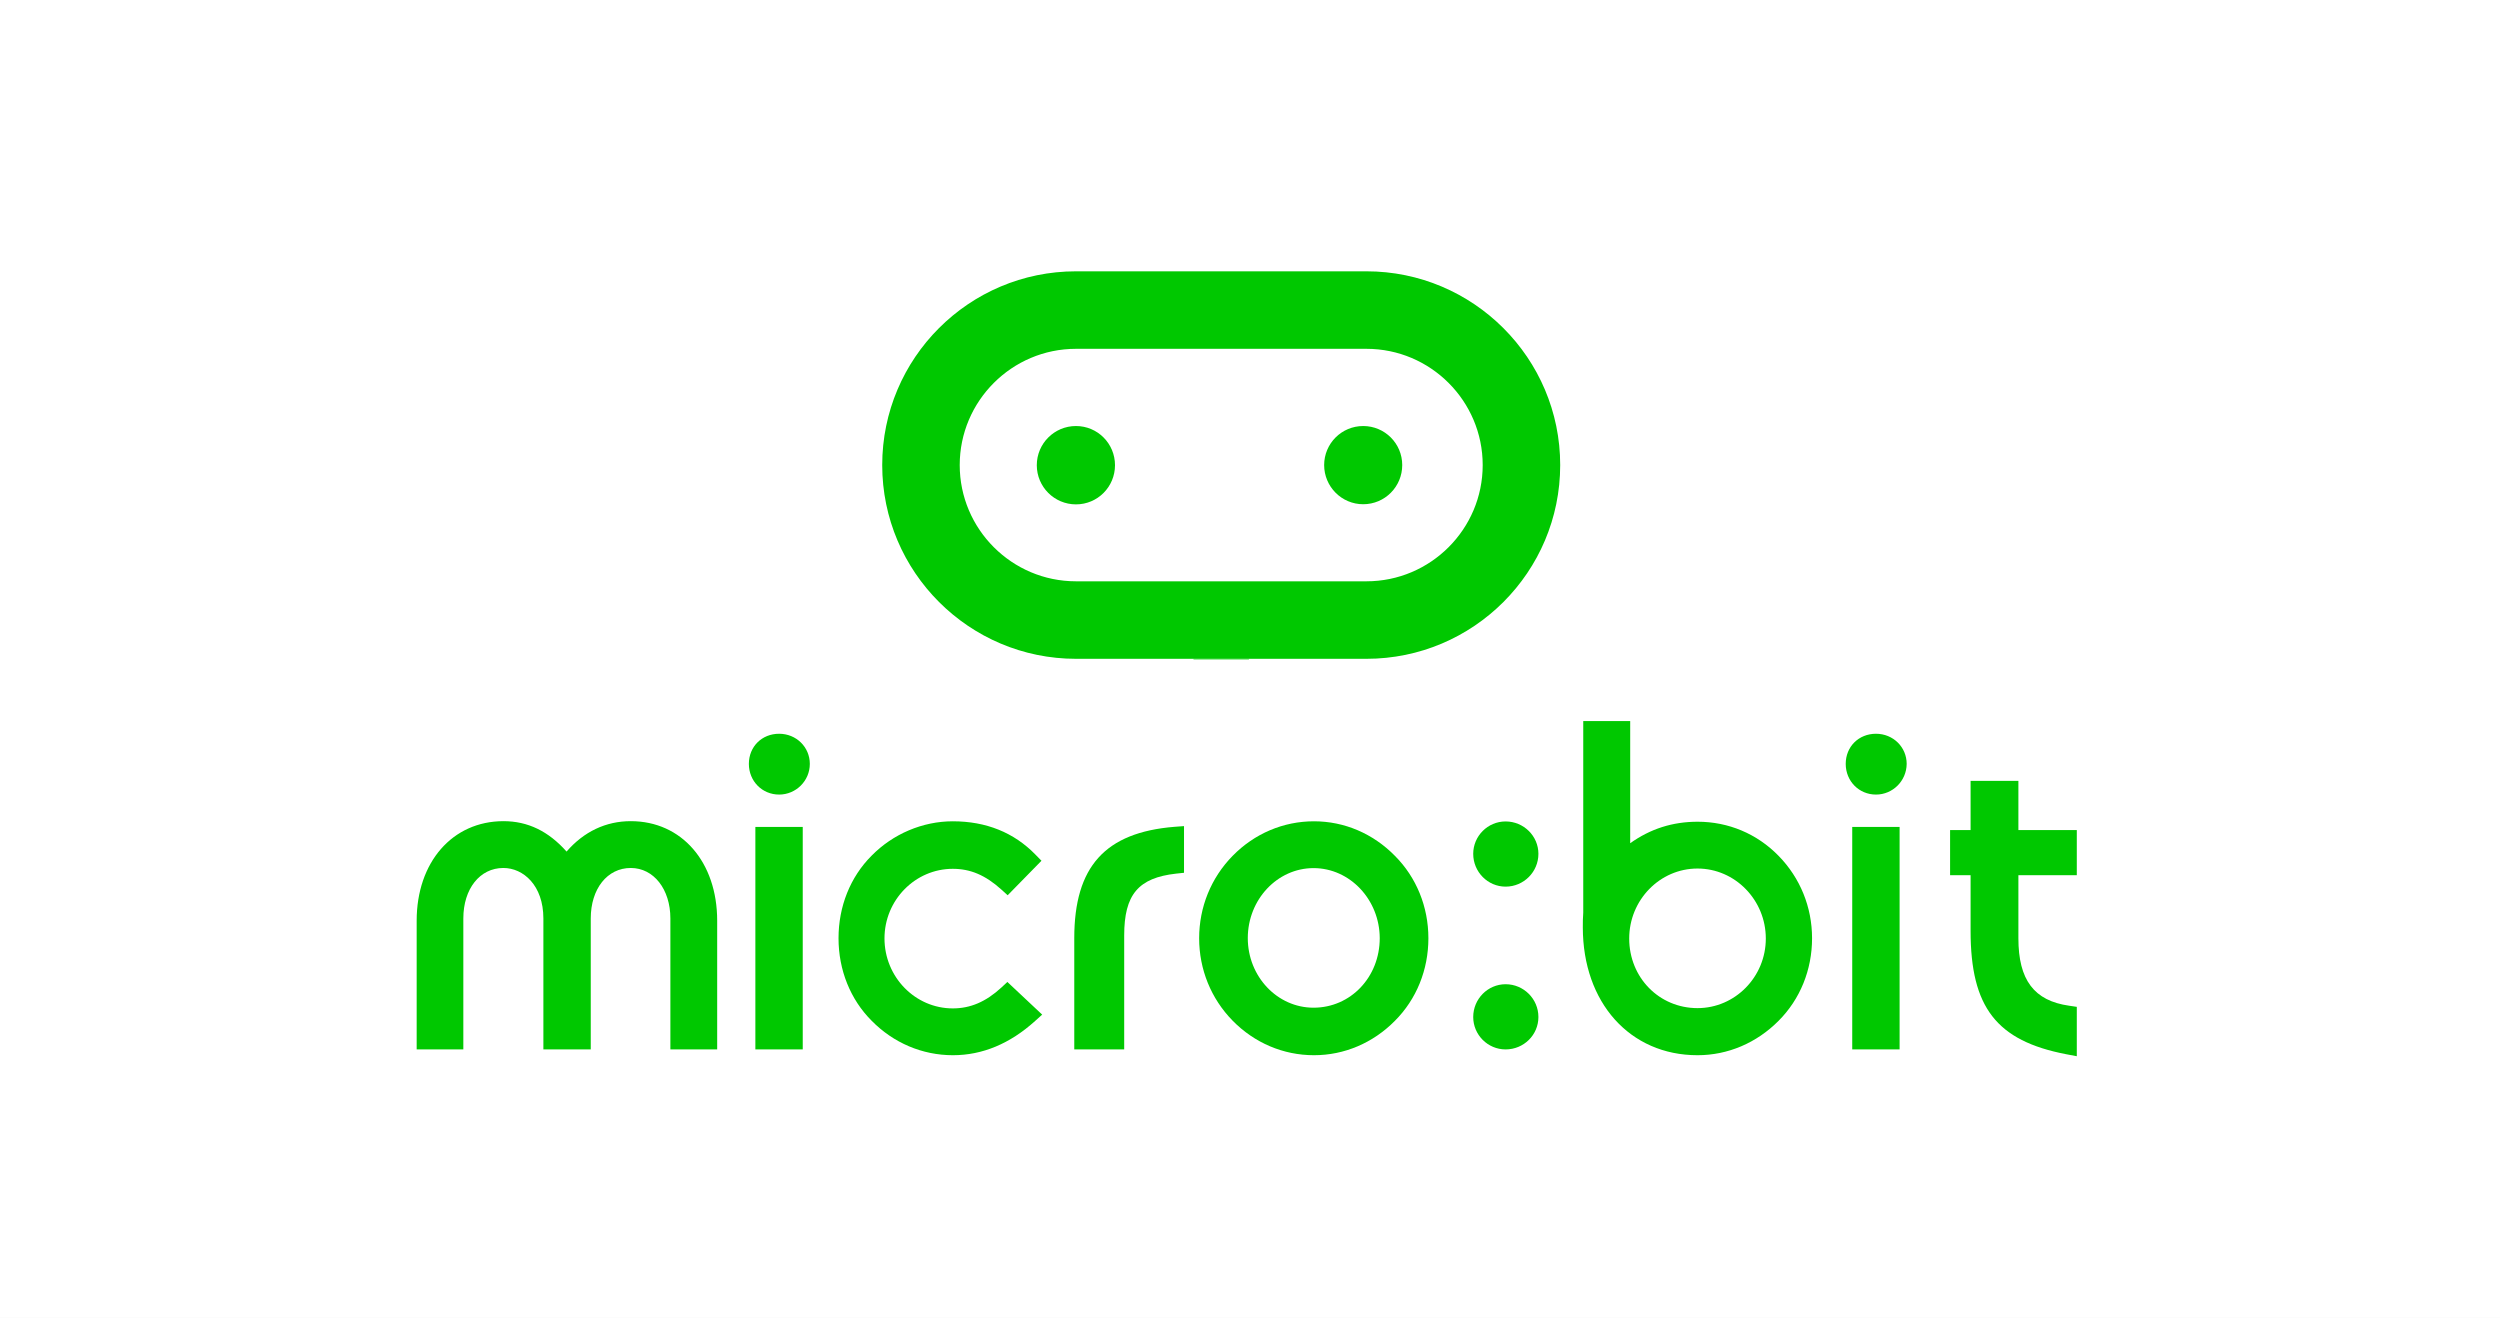
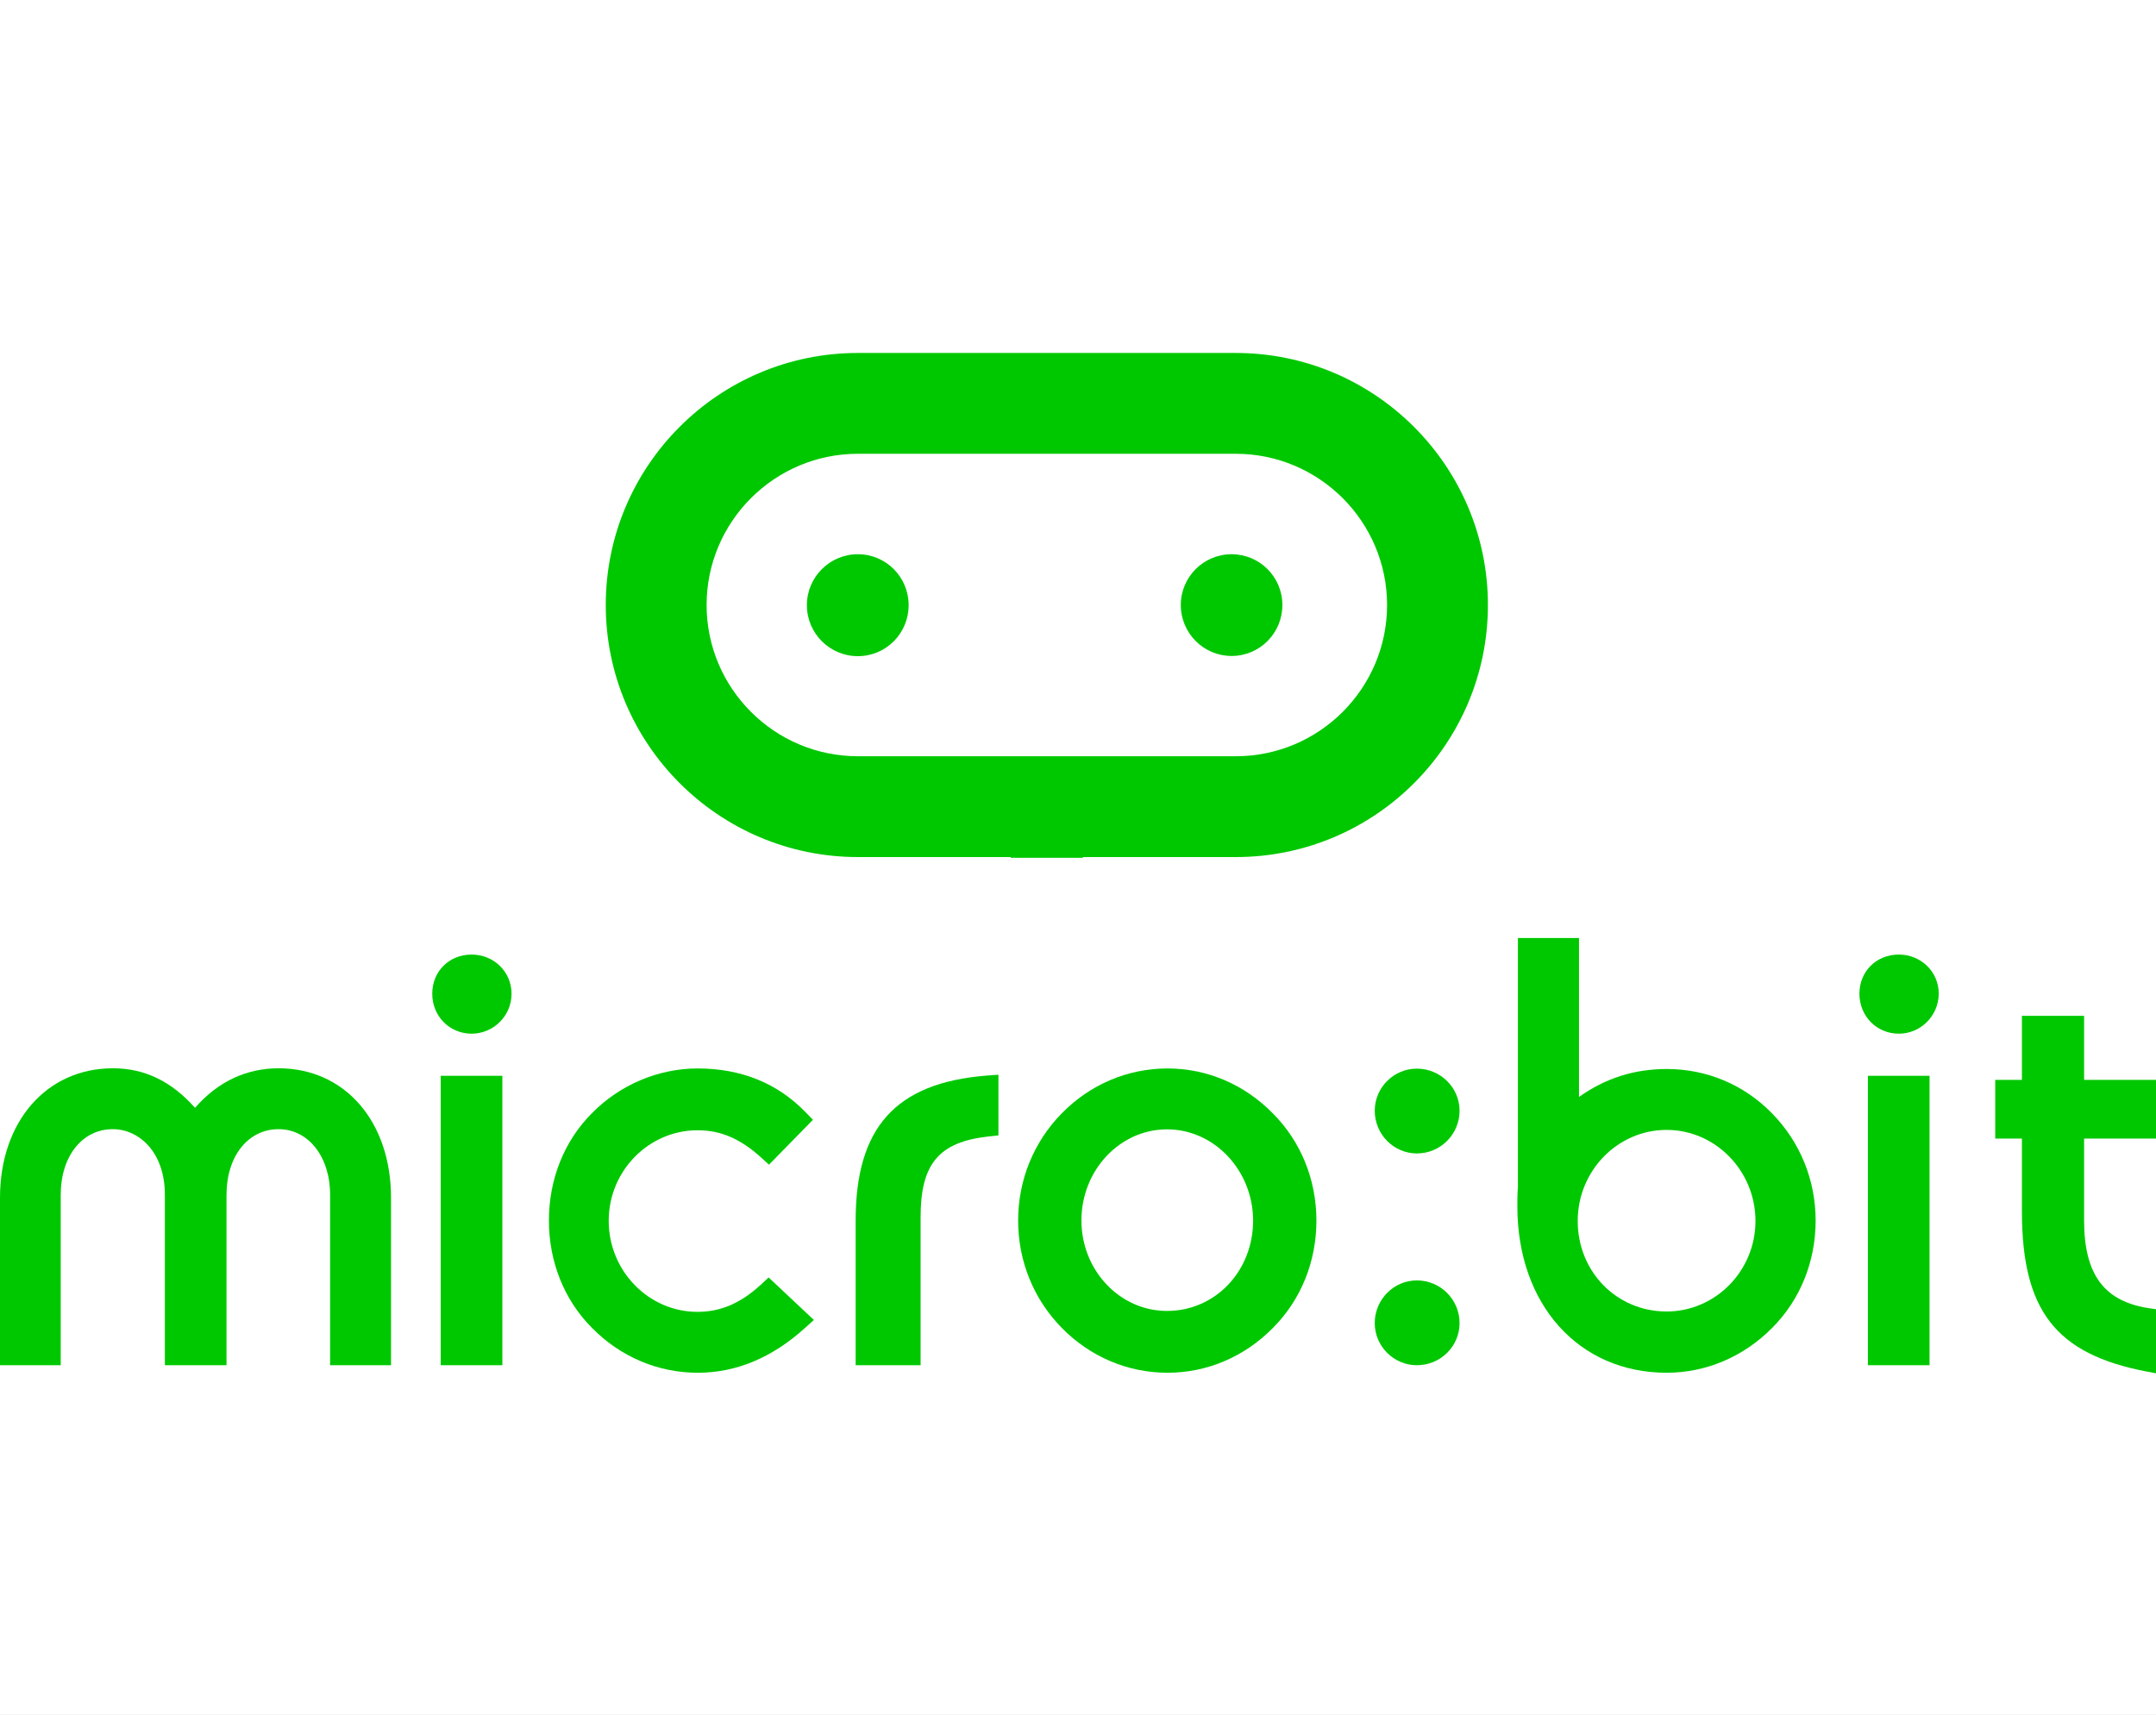
- <svg xmlns="http://www.w3.org/2000/svg" width="258" height="136" viewBox="0 0 258 136" fill="none">
-   <rect width="258" height="136" fill="white" />
-   <path d="M128.889 67.989H123.168V68.047H123.226H128.831H128.889V67.989Z" fill="#00C800" />
-   <path d="M155.378 91.501C153.539 91.501 152.036 89.983 152.036 88.115C152.036 86.276 153.539 84.773 155.378 84.773C157.246 84.773 158.764 86.276 158.764 88.115C158.764 89.983 157.246 91.501 155.378 91.501Z" fill="#00C800" />
-   <path d="M140.682 52.037C142.915 52.037 144.71 50.227 144.71 47.994C144.71 45.761 142.9 43.966 140.682 43.966C138.449 43.966 136.653 45.776 136.653 47.994C136.653 50.213 138.449 52.037 140.682 52.037Z" fill="#00C800" />
-   <path d="M111.04 43.966C108.807 43.966 106.997 45.776 106.997 48.009C106.997 50.242 108.807 52.052 111.04 52.052C113.273 52.052 115.068 50.242 115.068 48.009C115.068 45.776 113.273 43.966 111.04 43.966Z" fill="#00C800" />
-   <path d="M111.04 35.998C104.429 35.998 99.043 41.383 99.043 47.995C99.043 54.606 104.429 59.991 111.04 59.991H141.017C147.629 59.991 153.014 54.606 153.014 47.995C153.014 41.383 147.629 35.998 141.017 35.998H111.04ZM141.017 67.989H111.04C100.021 67.989 91.045 59.028 91.045 47.995C91.045 36.961 100.006 28 111.04 28H141.017C152.036 28 161.012 36.961 161.012 47.995C161.012 59.028 152.051 67.989 141.017 67.989Z" fill="#00C800" />
-   <path d="M74.028 108.3H69.183V94.785C69.183 91.764 67.46 89.575 65.096 89.575C62.673 89.575 60.966 91.72 60.966 94.785V108.3H56.077V94.785C56.077 91.37 54.004 89.575 51.947 89.575C49.524 89.575 47.816 91.72 47.816 94.785V108.3H43V95.019C43 88.976 46.692 84.744 51.961 84.744C54.471 84.744 56.602 85.78 58.47 87.882C60.251 85.824 62.528 84.744 65.096 84.744C70.35 84.744 74.013 88.962 74.013 95.019V108.3H74.028Z" fill="#00C800" />
-   <path d="M82.843 108.299H77.954V85.342H82.843V108.299ZM80.406 82C78.655 82 77.283 80.614 77.283 78.833C77.283 77.052 78.625 75.724 80.406 75.724C82.172 75.724 83.573 77.096 83.573 78.833C83.573 80.584 82.143 82 80.406 82Z" fill="#00C800" />
-   <path d="M98.343 108.898C95.176 108.898 92.198 107.628 89.951 105.337C87.762 103.148 86.536 100.112 86.536 96.828C86.536 93.544 87.747 90.509 89.951 88.305C92.155 86.058 95.219 84.758 98.328 84.758C101.758 84.758 104.633 85.912 106.851 88.188L107.479 88.83L103.991 92.391L103.349 91.808C101.699 90.319 100.152 89.662 98.328 89.662C94.446 89.662 91.279 92.888 91.279 96.843C91.279 100.827 94.446 104.067 98.328 104.067C100.152 104.067 101.743 103.381 103.334 101.922L103.962 101.338L107.552 104.709L106.822 105.366C104.239 107.701 101.393 108.898 98.343 108.898Z" fill="#00C800" />
-   <path d="M116.017 108.299H110.865V96.814C110.865 89.443 114.046 85.911 121.198 85.328L122.19 85.255V90.071L121.373 90.158C117.476 90.596 116.017 92.318 116.017 96.536V108.299Z" fill="#00C800" />
-   <path d="M135.603 108.898C132.436 108.898 129.458 107.628 127.211 105.337C124.978 103.06 123.752 100.039 123.752 96.828C123.752 93.618 124.978 90.596 127.211 88.32C129.458 86.028 132.436 84.758 135.603 84.758C138.741 84.758 141.703 86.028 143.951 88.32C146.169 90.538 147.41 93.574 147.41 96.828C147.41 100.083 146.184 103.119 143.951 105.352C141.703 107.628 138.741 108.898 135.603 108.898ZM135.559 89.589C131.823 89.589 128.772 92.829 128.772 96.814C128.772 100.769 131.808 103.994 135.559 103.994C139.383 103.994 142.389 100.842 142.389 96.814C142.375 92.844 139.31 89.589 135.559 89.589Z" fill="#00C800" />
-   <path d="M155.378 108.3C153.539 108.3 152.036 106.796 152.036 104.957C152.036 103.089 153.539 101.572 155.378 101.572C157.246 101.572 158.764 103.089 158.764 104.957C158.764 106.811 157.246 108.3 155.378 108.3Z" fill="#00C800" />
-   <path d="M175.183 108.898C168.207 108.898 163.347 103.469 163.347 95.704C163.347 95.223 163.347 94.712 163.391 94.187V74.411H168.236V87.021C170.323 85.532 172.615 84.802 175.198 84.802C178.365 84.802 181.328 86.043 183.546 88.32C185.779 90.596 187.005 93.617 187.005 96.828C187.005 100.083 185.779 103.118 183.546 105.351C181.284 107.628 178.321 108.898 175.183 108.898ZM175.183 89.633C171.301 89.633 168.134 92.873 168.134 96.857C168.134 100.885 171.228 104.038 175.183 104.038C179.065 104.038 182.232 100.813 182.232 96.857C182.232 92.888 179.065 89.633 175.183 89.633Z" fill="#00C800" />
-   <path d="M196.039 108.299H191.15V85.342H196.039V108.299ZM193.602 82C191.85 82 190.478 80.614 190.478 78.833C190.478 77.052 191.821 75.724 193.602 75.724C195.368 75.724 196.769 77.096 196.769 78.833C196.754 80.584 195.338 82 193.602 82Z" fill="#00C800" />
-   <path d="M214.311 109L213.231 108.796C206.036 107.409 203.365 103.95 203.365 96.069V90.319H201.249V85.663H203.365V80.585H208.298V85.663H214.326V90.319H208.298V96.828C208.298 101.134 209.918 103.279 213.538 103.79L214.326 103.907V109H214.311Z" fill="#00C800" />
+ <svg xmlns="http://www.w3.org/2000/svg" width="171" height="136" viewBox="0 0 171 136" fill="none">
+   <g clip-path="url(#clip0)">
+     <rect width="171" height="136" fill="white" />
+     <path d="M85.889 67.989H80.168V68.047H80.227H85.831H85.889V67.989Z" fill="#00C800" />
+     <path d="M112.378 91.501C110.539 91.501 109.036 89.983 109.036 88.115C109.036 86.276 110.539 84.773 112.378 84.773C114.246 84.773 115.764 86.276 115.764 88.115C115.764 89.983 114.246 91.501 112.378 91.501Z" fill="#00C800" />
+     <path d="M97.682 52.037C99.915 52.037 101.71 50.227 101.71 47.994C101.71 45.761 99.9 43.966 97.682 43.966C95.449 43.966 93.653 45.776 93.653 47.994C93.653 50.213 95.449 52.037 97.682 52.037Z" fill="#00C800" />
+     <path d="M68.04 43.966C65.807 43.966 63.997 45.776 63.997 48.009C63.997 50.242 65.807 52.052 68.04 52.052C70.273 52.052 72.068 50.242 72.068 48.009C72.068 45.776 70.273 43.966 68.04 43.966Z" fill="#00C800" />
+     <path d="M68.04 35.998C61.429 35.998 56.043 41.383 56.043 47.995C56.043 54.606 61.429 59.991 68.04 59.991H98.017C104.629 59.991 110.014 54.606 110.014 47.995C110.014 41.383 104.629 35.998 98.017 35.998H68.04ZM98.017 67.989H68.04C57.021 67.989 48.045 59.028 48.045 47.995C48.045 36.961 57.007 28 68.04 28H98.017C109.036 28 118.012 36.961 118.012 47.995C118.012 59.028 109.051 67.989 98.017 67.989Z" fill="#00C800" />
+     <path d="M31.028 108.3H26.183V94.785C26.183 91.764 24.46 89.575 22.096 89.575C19.674 89.575 17.966 91.72 17.966 94.785V108.3H13.077V94.785C13.077 91.37 11.004 89.575 8.946 89.575C6.524 89.575 4.816 91.72 4.816 94.785V108.3H0V95.019C0 88.976 3.692 84.744 8.961 84.744C11.471 84.744 13.602 85.78 15.47 87.882C17.251 85.824 19.528 84.744 22.096 84.744C27.35 84.744 31.014 88.962 31.014 95.019V108.3H31.028Z" fill="#00C800" />
+     <path d="M39.843 108.299H34.954V85.342H39.843V108.299ZM37.406 82C35.655 82 34.283 80.614 34.283 78.833C34.283 77.052 35.625 75.724 37.406 75.724C39.172 75.724 40.573 77.096 40.573 78.833C40.573 80.584 39.143 82 37.406 82Z" fill="#00C800" />
+     <path d="M55.343 108.898C52.176 108.898 49.198 107.628 46.951 105.337C44.762 103.148 43.536 100.112 43.536 96.828C43.536 93.544 44.747 90.509 46.951 88.305C49.155 86.058 52.219 84.758 55.328 84.758C58.758 84.758 61.633 85.912 63.851 88.188L64.479 88.83L60.991 92.391L60.349 91.808C58.7 90.319 57.153 89.662 55.328 89.662C51.446 89.662 48.279 92.888 48.279 96.843C48.279 100.827 51.446 104.067 55.328 104.067C57.153 104.067 58.743 103.381 60.334 101.922L60.962 101.338L64.552 104.709L63.822 105.366C61.239 107.701 58.393 108.898 55.343 108.898Z" fill="#00C800" />
+     <path d="M73.017 108.299H67.865V96.814C67.865 89.443 71.046 85.911 78.198 85.328L79.19 85.255V90.071L78.373 90.158C74.476 90.596 73.017 92.318 73.017 96.536V108.299Z" fill="#00C800" />
+     <path d="M92.603 108.898C89.436 108.898 86.458 107.628 84.211 105.337C81.978 103.06 80.752 100.039 80.752 96.828C80.752 93.618 81.978 90.596 84.211 88.32C86.458 86.028 89.436 84.758 92.603 84.758C95.741 84.758 98.703 86.028 100.951 88.32C103.169 90.538 104.41 93.574 104.41 96.828C104.41 100.083 103.184 103.119 100.951 105.352C98.703 107.628 95.741 108.898 92.603 108.898ZM92.559 89.589C88.823 89.589 85.772 92.829 85.772 96.814C85.772 100.769 88.808 103.994 92.559 103.994C96.383 103.994 99.389 100.842 99.389 96.814C99.375 92.844 96.31 89.589 92.559 89.589Z" fill="#00C800" />
+     <path d="M112.378 108.3C110.539 108.3 109.036 106.796 109.036 104.957C109.036 103.089 110.539 101.572 112.378 101.572C114.246 101.572 115.764 103.089 115.764 104.957C115.764 106.811 114.246 108.3 112.378 108.3Z" fill="#00C800" />
+     <path d="M132.183 108.898C125.207 108.898 120.347 103.469 120.347 95.704C120.347 95.223 120.347 94.712 120.391 94.187V74.411H125.236V87.021C127.323 85.532 129.615 84.802 132.198 84.802C135.365 84.802 138.328 86.043 140.546 88.32C142.779 90.596 144.005 93.617 144.005 96.828C144.005 100.083 142.779 103.118 140.546 105.351C138.284 107.628 135.321 108.898 132.183 108.898ZM132.183 89.633C128.301 89.633 125.134 92.873 125.134 96.857C125.134 100.885 128.228 104.038 132.183 104.038C136.065 104.038 139.232 100.813 139.232 96.857C139.232 92.888 136.065 89.633 132.183 89.633Z" fill="#00C800" />
+     <path d="M153.039 108.299H148.15V85.342H153.039V108.299ZM150.602 82C148.85 82 147.478 80.614 147.478 78.833C147.478 77.052 148.821 75.724 150.602 75.724C152.368 75.724 153.769 77.096 153.769 78.833C153.754 80.584 152.338 82 150.602 82Z" fill="#00C800" />
+     <path d="M171.311 109L170.231 108.796C163.036 107.409 160.365 103.95 160.365 96.069V90.319H158.249V85.663H160.365V80.585H165.298V85.663H171.326V90.319H165.298V96.828C165.298 101.134 166.918 103.279 170.538 103.79L171.326 103.907V109H171.311Z" fill="#00C800" />
+   </g>
+   <defs>
+     <clipPath id="clip0">
+       <rect width="171" height="136" fill="white" />
+     </clipPath>
+   </defs>
</svg>
